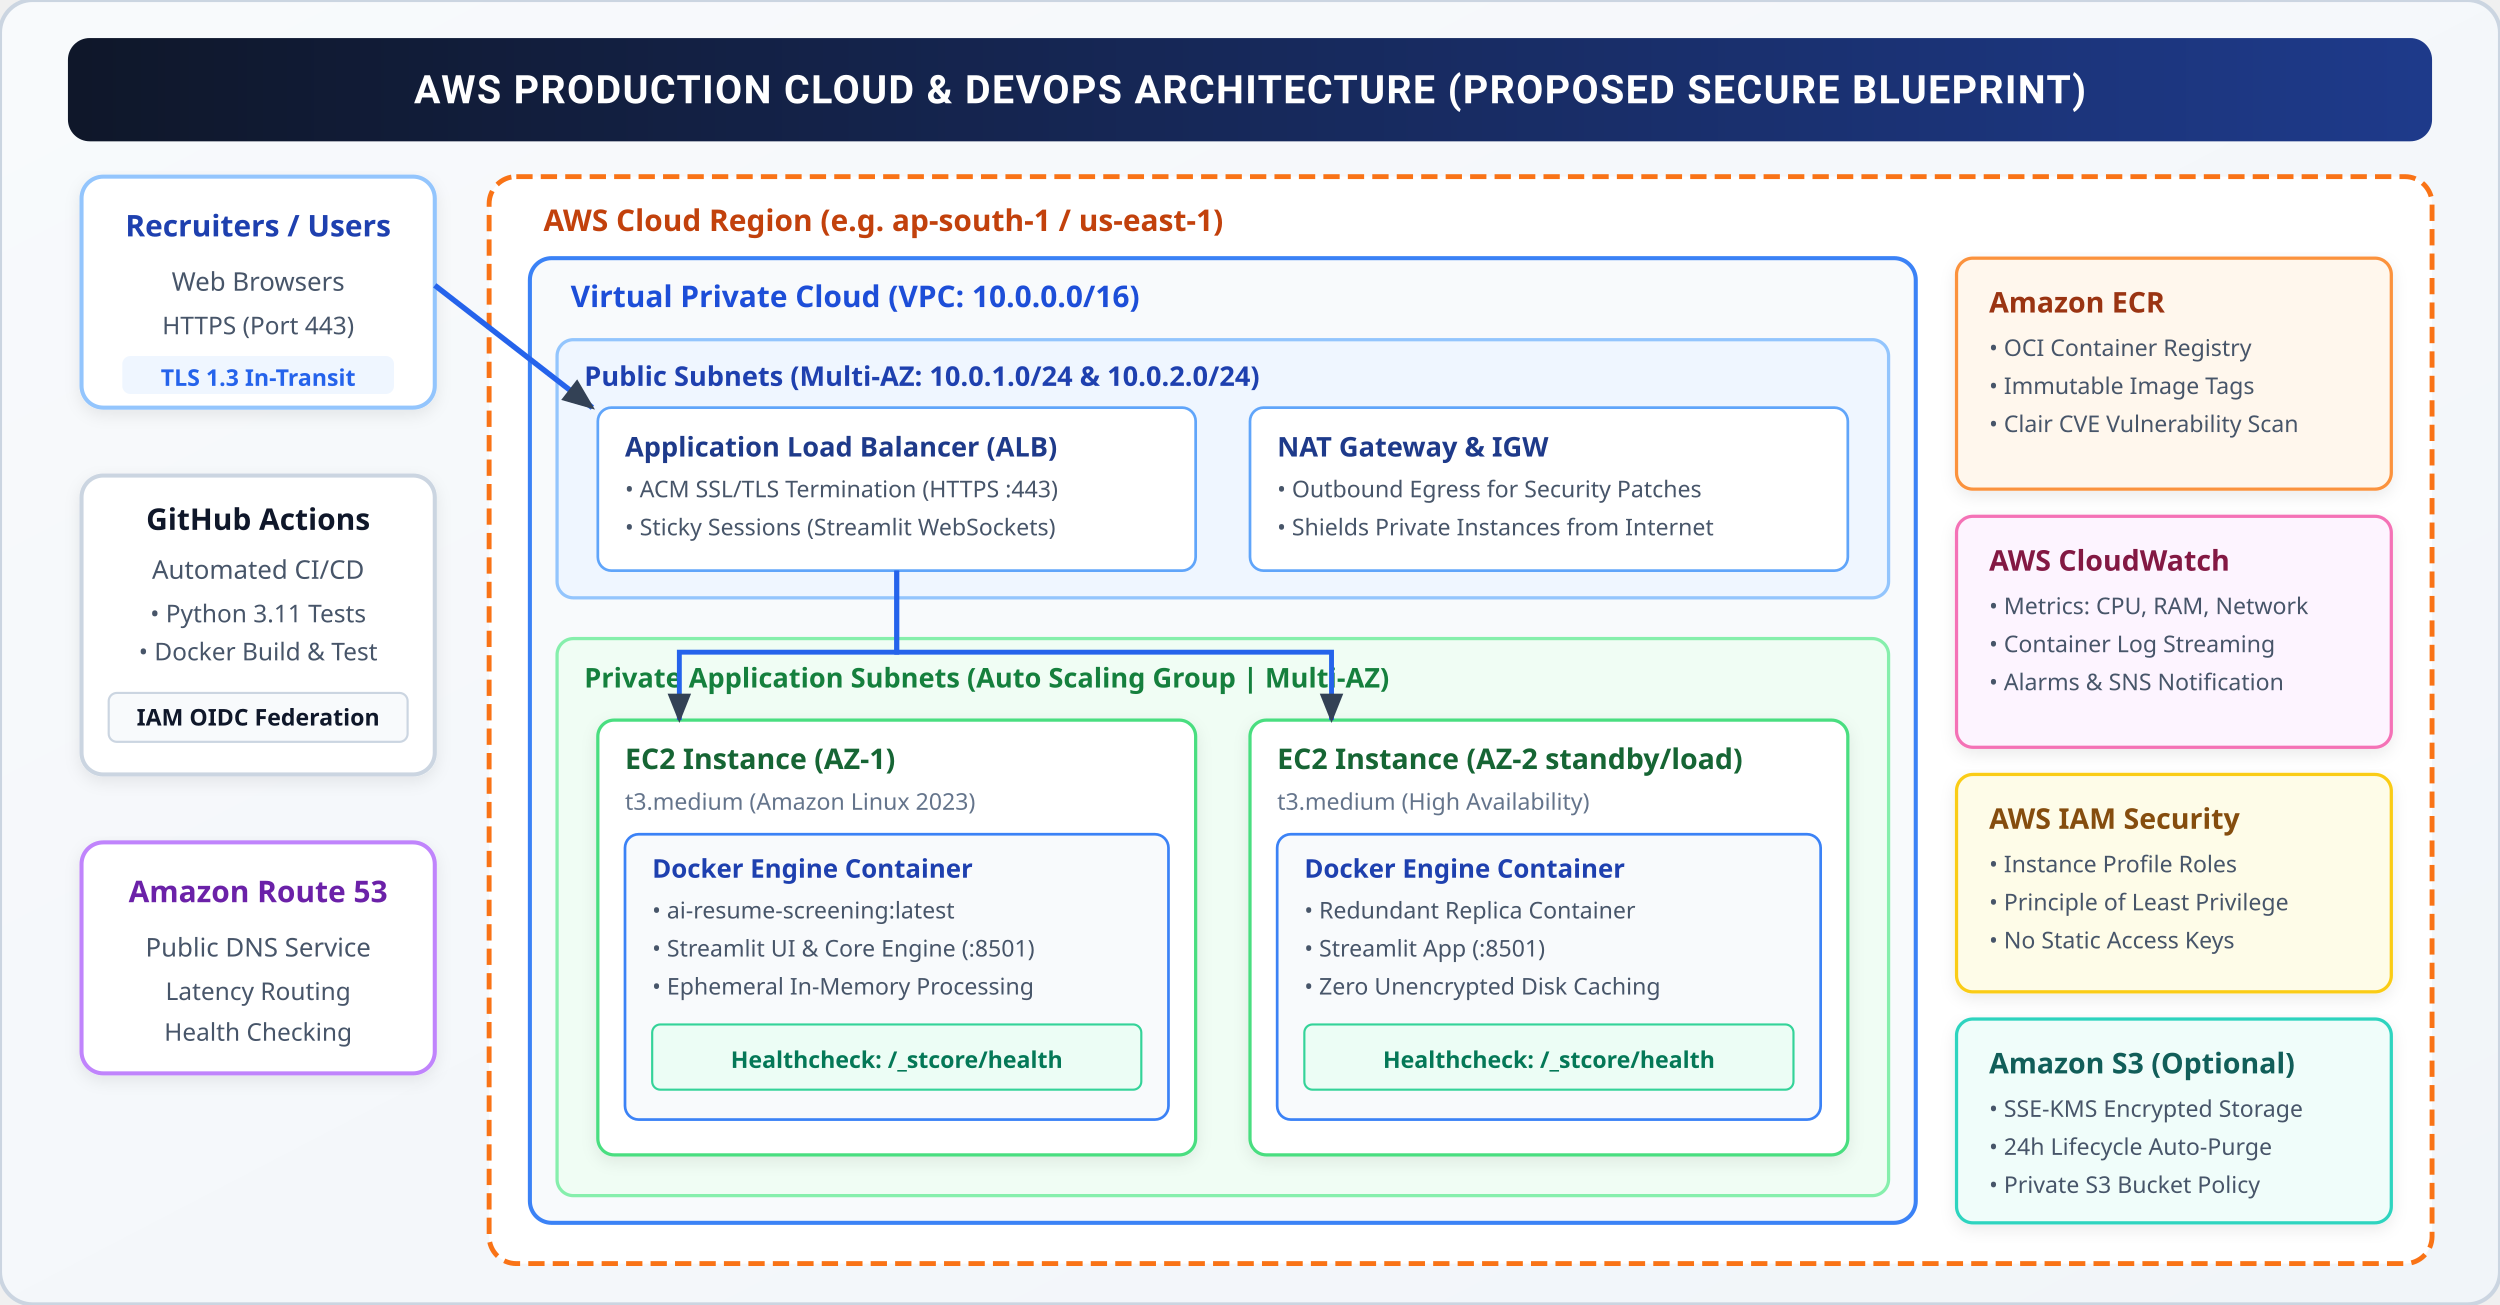
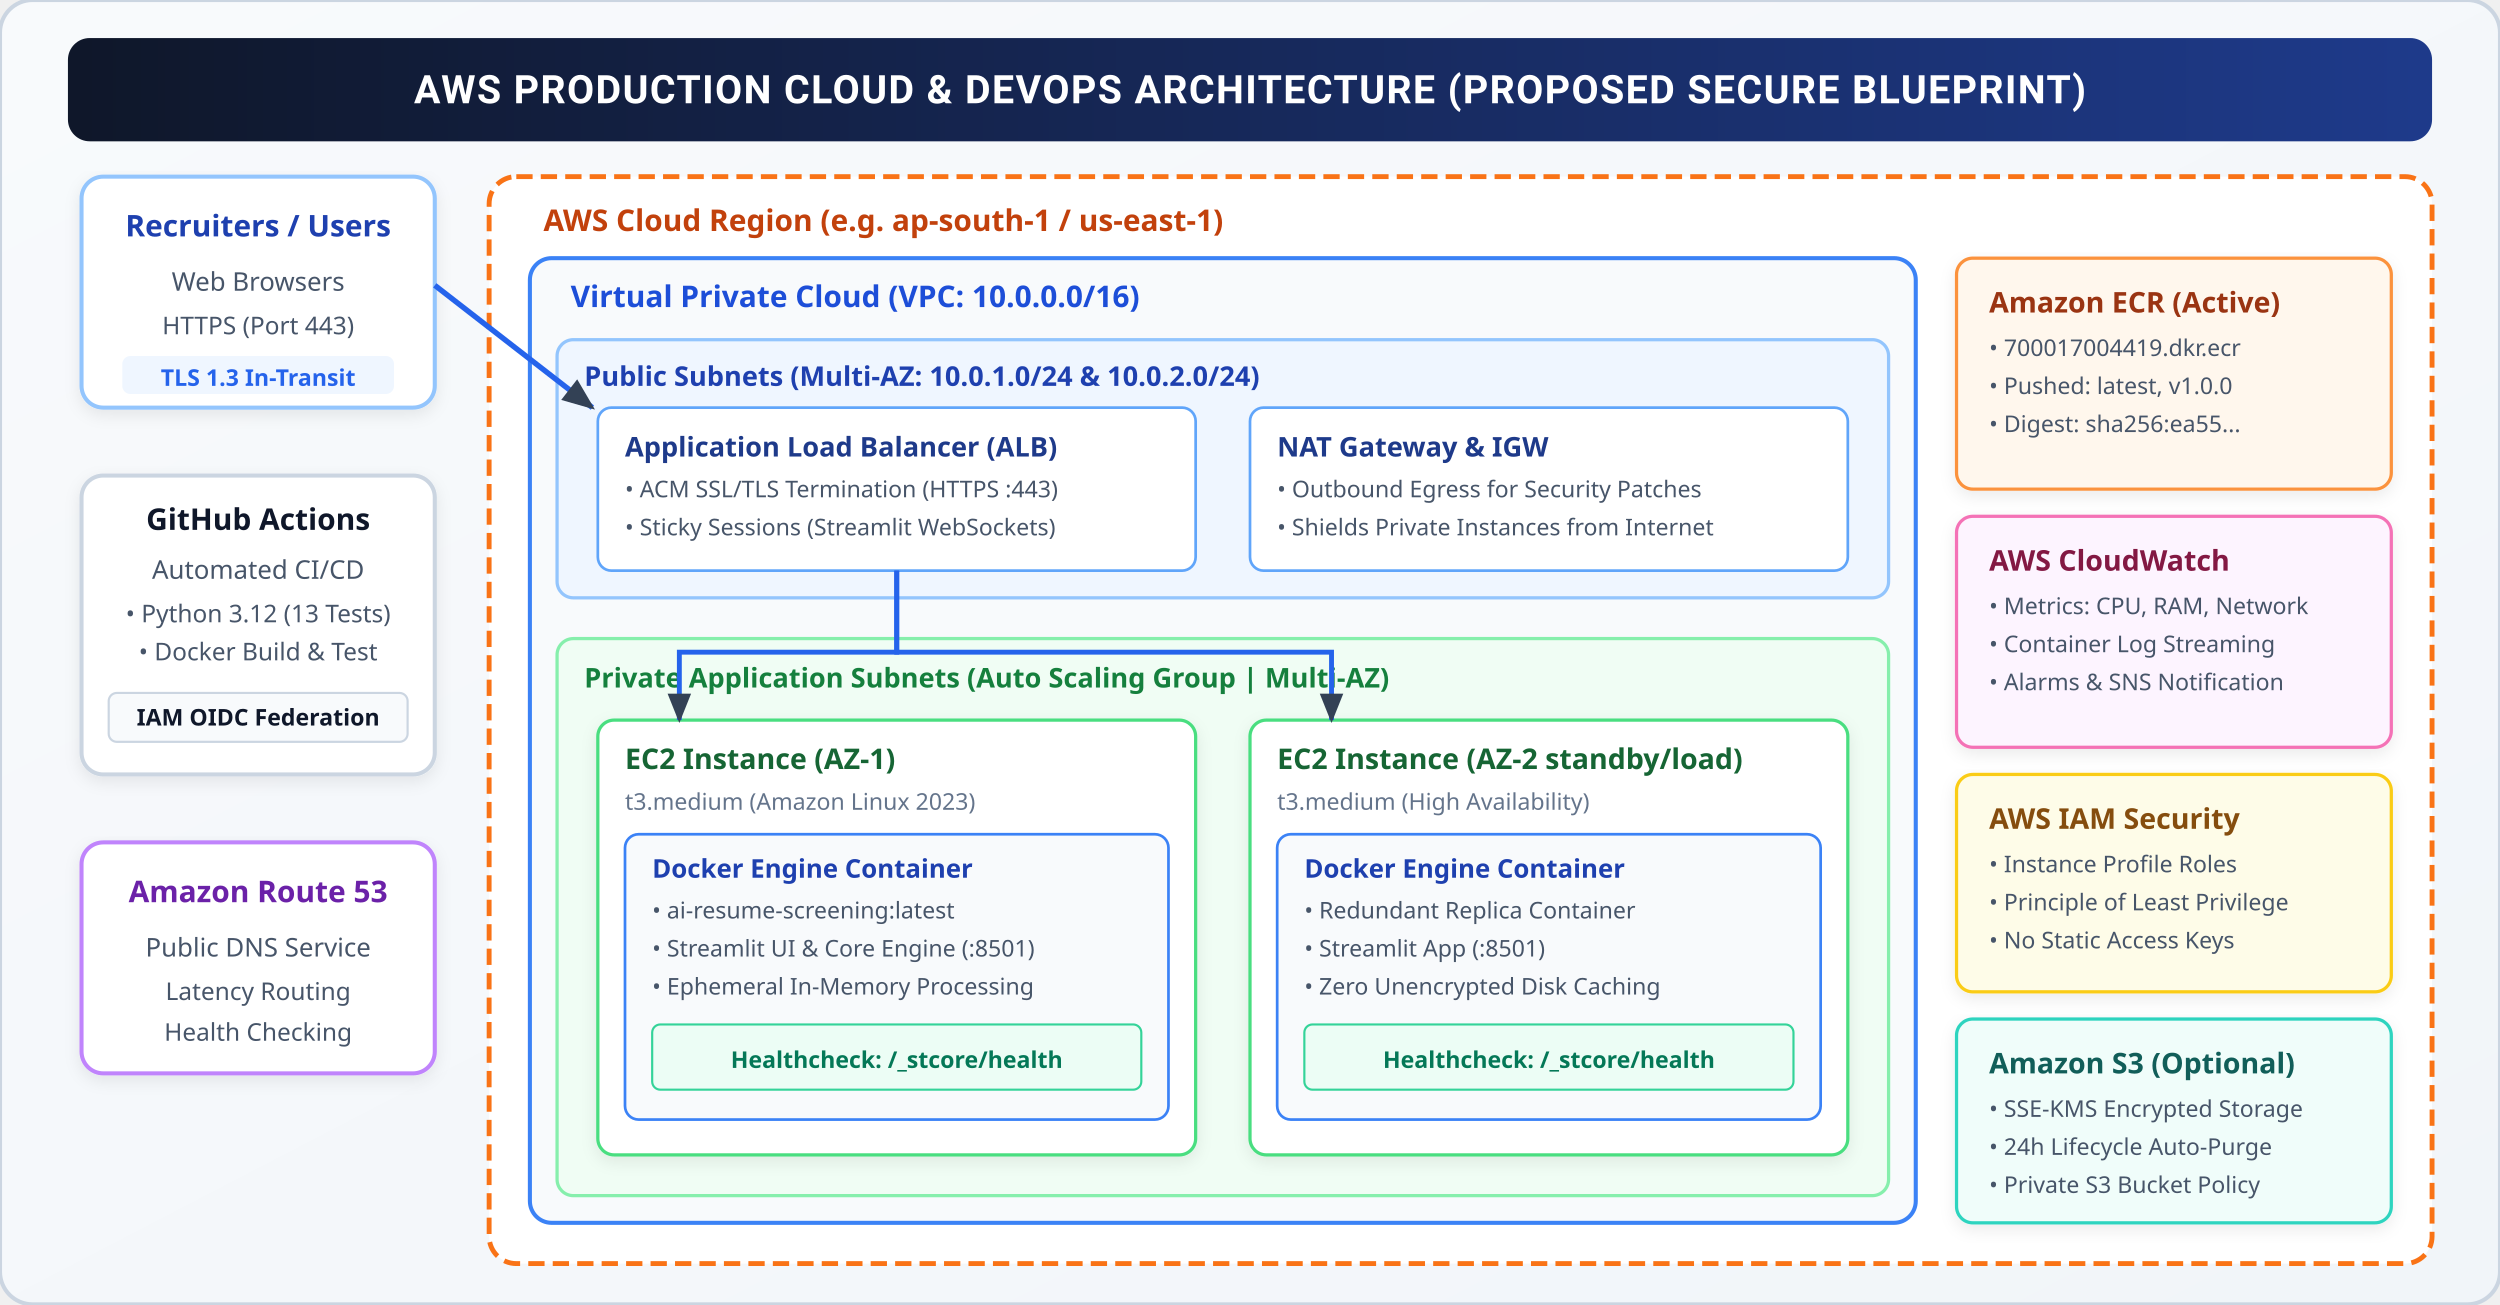
<svg xmlns="http://www.w3.org/2000/svg" viewBox="0 0 920 480" width="100%" height="100%">
  <defs>
    <linearGradient id="cloudBg" x1="0%" y1="0%" x2="100%" y2="100%">
      <stop offset="0%" stop-color="#f8fafc" />
      <stop offset="100%" stop-color="#f1f5f9" />
    </linearGradient>
    <linearGradient id="awsBanner" x1="0%" y1="0%" x2="100%" y2="0%">
      <stop offset="0%" stop-color="#0f172a" />
      <stop offset="100%" stop-color="#1e3a8a" />
    </linearGradient>
    <linearGradient id="vpcGrad" x1="0%" y1="0%" x2="0%" y2="100%">
      <stop offset="0%" stop-color="#ffffff" />
      <stop offset="100%" stop-color="#f8fafc" />
    </linearGradient>
    <filter id="shadowBox" x="-5%" y="-5%" width="115%" height="115%">
      <feDropShadow dx="0" dy="2" stdDeviation="3" flood-color="#0f172a" flood-opacity="0.08" />
    </filter>
    <marker id="arrowDark" viewBox="0 0 10 10" refX="9" refY="5" markerWidth="6" markerHeight="6" orient="auto-start-reverse">
      <path d="M 0 1 L 10 5 L 0 9 z" fill="#334155" />
    </marker>
    <marker id="arrowOrange" viewBox="0 0 10 10" refX="9" refY="5" markerWidth="6" markerHeight="6" orient="auto-start-reverse">
      <path d="M 0 1 L 10 5 L 0 9 z" fill="#ea580c" />
    </marker>
  </defs>
  <rect width="920" height="480" rx="12" fill="url(#cloudBg)" stroke="#cbd5e1" stroke-width="1.5" />
  <rect x="25" y="14" width="870" height="38" rx="8" fill="url(#awsBanner)" />
  <text x="460" y="38" fill="#ffffff" font-family="'Segoe UI', Roboto, sans-serif" font-size="14.5" font-weight="700" text-anchor="middle" letter-spacing="0.5">
    AWS PRODUCTION CLOUD &amp; DEVOPS ARCHITECTURE (PROPOSED SECURE BLUEPRINT)
  </text>
  <g transform="translate(30, 65)">
    <rect x="0" y="0" width="130" height="85" rx="8" fill="#ffffff" stroke="#93c5fd" stroke-width="1.5" filter="url(#shadowBox)" />
    <text x="65" y="22" fill="#1e40af" font-family="sans-serif" font-size="11" font-weight="700" text-anchor="middle">Recruiters / Users</text>
    <text x="65" y="42" fill="#475569" font-family="sans-serif" font-size="9.5" text-anchor="middle">Web Browsers</text>
    <text x="65" y="58" fill="#475569" font-family="sans-serif" font-size="9" text-anchor="middle">HTTPS (Port 443)</text>
    <rect x="15" y="66" width="100" height="14" rx="3" fill="#eff6ff" />
    <text x="65" y="77" fill="#2563eb" font-family="sans-serif" font-size="8.5" font-weight="700" text-anchor="middle">TLS 1.3 In-Transit</text>
    <rect x="0" y="110" width="130" height="110" rx="8" fill="#ffffff" stroke="#cbd5e1" stroke-width="1.5" filter="url(#shadowBox)" />
    <text x="65" y="130" fill="#0f172a" font-family="sans-serif" font-size="11" font-weight="700" text-anchor="middle">GitHub Actions</text>
    <text x="65" y="148" fill="#475569" font-family="sans-serif" font-size="9.5" text-anchor="middle">Automated CI/CD</text>
-     <text x="65" y="164" fill="#475569" font-family="sans-serif" font-size="9" text-anchor="middle">• Python 3.11 Tests</text>
+     <text x="65" y="164" fill="#475569" font-family="sans-serif" font-size="9" text-anchor="middle">• Python 3.12 (13 Tests)</text>
    <text x="65" y="178" fill="#475569" font-family="sans-serif" font-size="9" text-anchor="middle">• Docker Build &amp; Test</text>
    <rect x="10" y="190" width="110" height="18" rx="3" fill="#f8fafc" stroke="#cbd5e1" stroke-width="0.8" />
    <text x="65" y="202" fill="#0f172a" font-family="sans-serif" font-size="8.5" font-weight="600" text-anchor="middle">IAM OIDC Federation</text>
    <rect x="0" y="245" width="130" height="85" rx="8" fill="#ffffff" stroke="#c084fc" stroke-width="1.5" filter="url(#shadowBox)" />
    <text x="65" y="267" fill="#6b21a8" font-family="sans-serif" font-size="11" font-weight="700" text-anchor="middle">Amazon Route 53</text>
    <text x="65" y="287" fill="#475569" font-family="sans-serif" font-size="9.5" text-anchor="middle">Public DNS Service</text>
    <text x="65" y="303" fill="#475569" font-family="sans-serif" font-size="9" text-anchor="middle">Latency Routing</text>
    <text x="65" y="318" fill="#475569" font-family="sans-serif" font-size="9" text-anchor="middle">Health Checking</text>
  </g>
  <g transform="translate(180, 65)">
    <rect width="715" height="400" rx="10" fill="#ffffff" stroke="#f97316" stroke-width="1.8" stroke-dasharray="6 3" />
    <text x="20" y="20" fill="#c2410c" font-family="sans-serif" font-size="11" font-weight="700">AWS Cloud Region (e.g. ap-south-1 / us-east-1)</text>
    <rect x="15" y="30" width="510" height="355" rx="8" fill="#f8fafc" stroke="#3b82f6" stroke-width="1.5" />
    <text x="30" y="48" fill="#1d4ed8" font-family="sans-serif" font-size="11" font-weight="700">Virtual Private Cloud (VPC: 10.0.0.0/16)</text>
    <rect x="25" y="60" width="490" height="95" rx="6" fill="#eff6ff" stroke="#93c5fd" stroke-width="1.2" />
    <text x="35" y="77" fill="#1e40af" font-family="sans-serif" font-size="10" font-weight="700">Public Subnets (Multi-AZ: 10.0.1.0/24 &amp; 10.0.2.0/24)</text>
    <rect x="40" y="85" width="220" height="60" rx="5" fill="#ffffff" stroke="#60a5fa" stroke-width="1" />
    <text x="50" y="103" fill="#1e3a8a" font-family="sans-serif" font-size="10" font-weight="700">Application Load Balancer (ALB)</text>
    <text x="50" y="118" fill="#475569" font-family="sans-serif" font-size="8.5">• ACM SSL/TLS Termination (HTTPS :443)</text>
    <text x="50" y="132" fill="#475569" font-family="sans-serif" font-size="8.5">• Sticky Sessions (Streamlit WebSockets)</text>
    <rect x="280" y="85" width="220" height="60" rx="5" fill="#ffffff" stroke="#60a5fa" stroke-width="1" />
    <text x="290" y="103" fill="#1e3a8a" font-family="sans-serif" font-size="10" font-weight="700">NAT Gateway &amp; IGW</text>
    <text x="290" y="118" fill="#475569" font-family="sans-serif" font-size="8.5">• Outbound Egress for Security Patches</text>
    <text x="290" y="132" fill="#475569" font-family="sans-serif" font-size="8.5">• Shields Private Instances from Internet</text>
    <rect x="25" y="170" width="490" height="205" rx="6" fill="#f0fdf4" stroke="#86efac" stroke-width="1.2" />
    <text x="35" y="188" fill="#15803d" font-family="sans-serif" font-size="10" font-weight="700">Private Application Subnets (Auto Scaling Group | Multi-AZ)</text>
    <rect x="40" y="200" width="220" height="160" rx="6" fill="#ffffff" stroke="#4ade80" stroke-width="1.2" filter="url(#shadowBox)" />
    <text x="50" y="218" fill="#166534" font-family="sans-serif" font-size="10.5" font-weight="700">EC2 Instance (AZ-1)</text>
    <text x="50" y="233" fill="#64748b" font-family="sans-serif" font-size="8.5">t3.medium (Amazon Linux 2023)</text>
    <rect x="50" y="242" width="200" height="105" rx="5" fill="#f8fafc" stroke="#3b82f6" stroke-width="1" />
    <text x="60" y="258" fill="#1e40af" font-family="sans-serif" font-size="9.5" font-weight="700">Docker Engine Container</text>
    <text x="60" y="273" fill="#475569" font-family="sans-serif" font-size="8.5">• ai-resume-screening:latest</text>
    <text x="60" y="287" fill="#475569" font-family="sans-serif" font-size="8.5">• Streamlit UI &amp; Core Engine (:8501)</text>
    <text x="60" y="301" fill="#475569" font-family="sans-serif" font-size="8.5">• Ephemeral In-Memory Processing</text>
    <rect x="60" y="312" width="180" height="24" rx="3" fill="#ecfdf5" stroke="#34d399" stroke-width="0.8" />
    <text x="150" y="328" fill="#047857" font-family="sans-serif" font-size="8.5" font-weight="700" text-anchor="middle">Healthcheck: /_stcore/health</text>
    <rect x="280" y="200" width="220" height="160" rx="6" fill="#ffffff" stroke="#4ade80" stroke-width="1.2" filter="url(#shadowBox)" />
    <text x="290" y="218" fill="#166534" font-family="sans-serif" font-size="10.5" font-weight="700">EC2 Instance (AZ-2 standby/load)</text>
    <text x="290" y="233" fill="#64748b" font-family="sans-serif" font-size="8.5">t3.medium (High Availability)</text>
    <rect x="290" y="242" width="200" height="105" rx="5" fill="#f8fafc" stroke="#3b82f6" stroke-width="1" />
    <text x="300" y="258" fill="#1e40af" font-family="sans-serif" font-size="9.5" font-weight="700">Docker Engine Container</text>
    <text x="300" y="273" fill="#475569" font-family="sans-serif" font-size="8.5">• Redundant Replica Container</text>
    <text x="300" y="287" fill="#475569" font-family="sans-serif" font-size="8.5">• Streamlit App (:8501)</text>
    <text x="300" y="301" fill="#475569" font-family="sans-serif" font-size="8.5">• Zero Unencrypted Disk Caching</text>
    <rect x="300" y="312" width="180" height="24" rx="3" fill="#ecfdf5" stroke="#34d399" stroke-width="0.8" />
    <text x="390" y="328" fill="#047857" font-family="sans-serif" font-size="8.5" font-weight="700" text-anchor="middle">Healthcheck: /_stcore/health</text>
    <g transform="translate(540, 30)">
      <rect x="0" y="0" width="160" height="85" rx="6" fill="#fff7ed" stroke="#fb923c" stroke-width="1.2" filter="url(#shadowBox)" />
-       <text x="12" y="20" fill="#9a3412" font-family="sans-serif" font-size="10.5" font-weight="700">Amazon ECR</text>
-       <text x="12" y="36" fill="#475569" font-family="sans-serif" font-size="8.5">• OCI Container Registry</text>
-       <text x="12" y="50" fill="#475569" font-family="sans-serif" font-size="8.5">• Immutable Image Tags</text>
-       <text x="12" y="64" fill="#475569" font-family="sans-serif" font-size="8.5">• Clair CVE Vulnerability Scan</text>
+       <text x="12" y="20" fill="#9a3412" font-family="sans-serif" font-size="10.5" font-weight="700">Amazon ECR (Active)</text>
+       <text x="12" y="36" fill="#475569" font-family="sans-serif" font-size="8.5">• 700017004419.dkr.ecr</text>
+       <text x="12" y="50" fill="#475569" font-family="sans-serif" font-size="8.5">• Pushed: latest, v1.0.0</text>
+       <text x="12" y="64" fill="#475569" font-family="sans-serif" font-size="8.5">• Digest: sha256:ea55...</text>
      <rect x="0" y="95" width="160" height="85" rx="6" fill="#fdf4ff" stroke="#f472b6" stroke-width="1.2" filter="url(#shadowBox)" />
      <text x="12" y="115" fill="#831843" font-family="sans-serif" font-size="10.5" font-weight="700">AWS CloudWatch</text>
      <text x="12" y="131" fill="#475569" font-family="sans-serif" font-size="8.5">• Metrics: CPU, RAM, Network</text>
      <text x="12" y="145" fill="#475569" font-family="sans-serif" font-size="8.5">• Container Log Streaming</text>
      <text x="12" y="159" fill="#475569" font-family="sans-serif" font-size="8.5">• Alarms &amp; SNS Notification</text>
      <rect x="0" y="190" width="160" height="80" rx="6" fill="#fefce8" stroke="#facc15" stroke-width="1.2" filter="url(#shadowBox)" />
      <text x="12" y="210" fill="#854d0e" font-family="sans-serif" font-size="10.5" font-weight="700">AWS IAM Security</text>
      <text x="12" y="226" fill="#475569" font-family="sans-serif" font-size="8.5">• Instance Profile Roles</text>
      <text x="12" y="240" fill="#475569" font-family="sans-serif" font-size="8.5">• Principle of Least Privilege</text>
      <text x="12" y="254" fill="#475569" font-family="sans-serif" font-size="8.5">• No Static Access Keys</text>
      <rect x="0" y="280" width="160" height="75" rx="6" fill="#f0fdfa" stroke="#2dd4bf" stroke-width="1.2" filter="url(#shadowBox)" />
      <text x="12" y="300" fill="#115e59" font-family="sans-serif" font-size="10.5" font-weight="700">Amazon S3 (Optional)</text>
      <text x="12" y="316" fill="#475569" font-family="sans-serif" font-size="8.5">• SSE-KMS Encrypted Storage</text>
      <text x="12" y="330" fill="#475569" font-family="sans-serif" font-size="8.5">• 24h Lifecycle Auto-Purge</text>
      <text x="12" y="344" fill="#475569" font-family="sans-serif" font-size="8.5">• Private S3 Bucket Policy</text>
    </g>
  </g>
  <line x1="160" y1="105" x2="218" y2="150" stroke="#2563eb" stroke-width="2" marker-end="url(#arrowDark)" />
  <path d="M 330 210 L 330 240 L 250 240 L 250 265" fill="none" stroke="#2563eb" stroke-width="1.8" marker-end="url(#arrowDark)" />
  <path d="M 330 210 L 330 240 L 490 240 L 490 265" fill="none" stroke="#2563eb" stroke-width="1.8" marker-end="url(#arrowDark)" />
  <path d="M 160" y1="215" x2="720" y2="120" stroke="#ea580c" stroke-width="1.8" stroke-dasharray="4 2" marker-end="url(#arrowOrange)" />
</svg>
